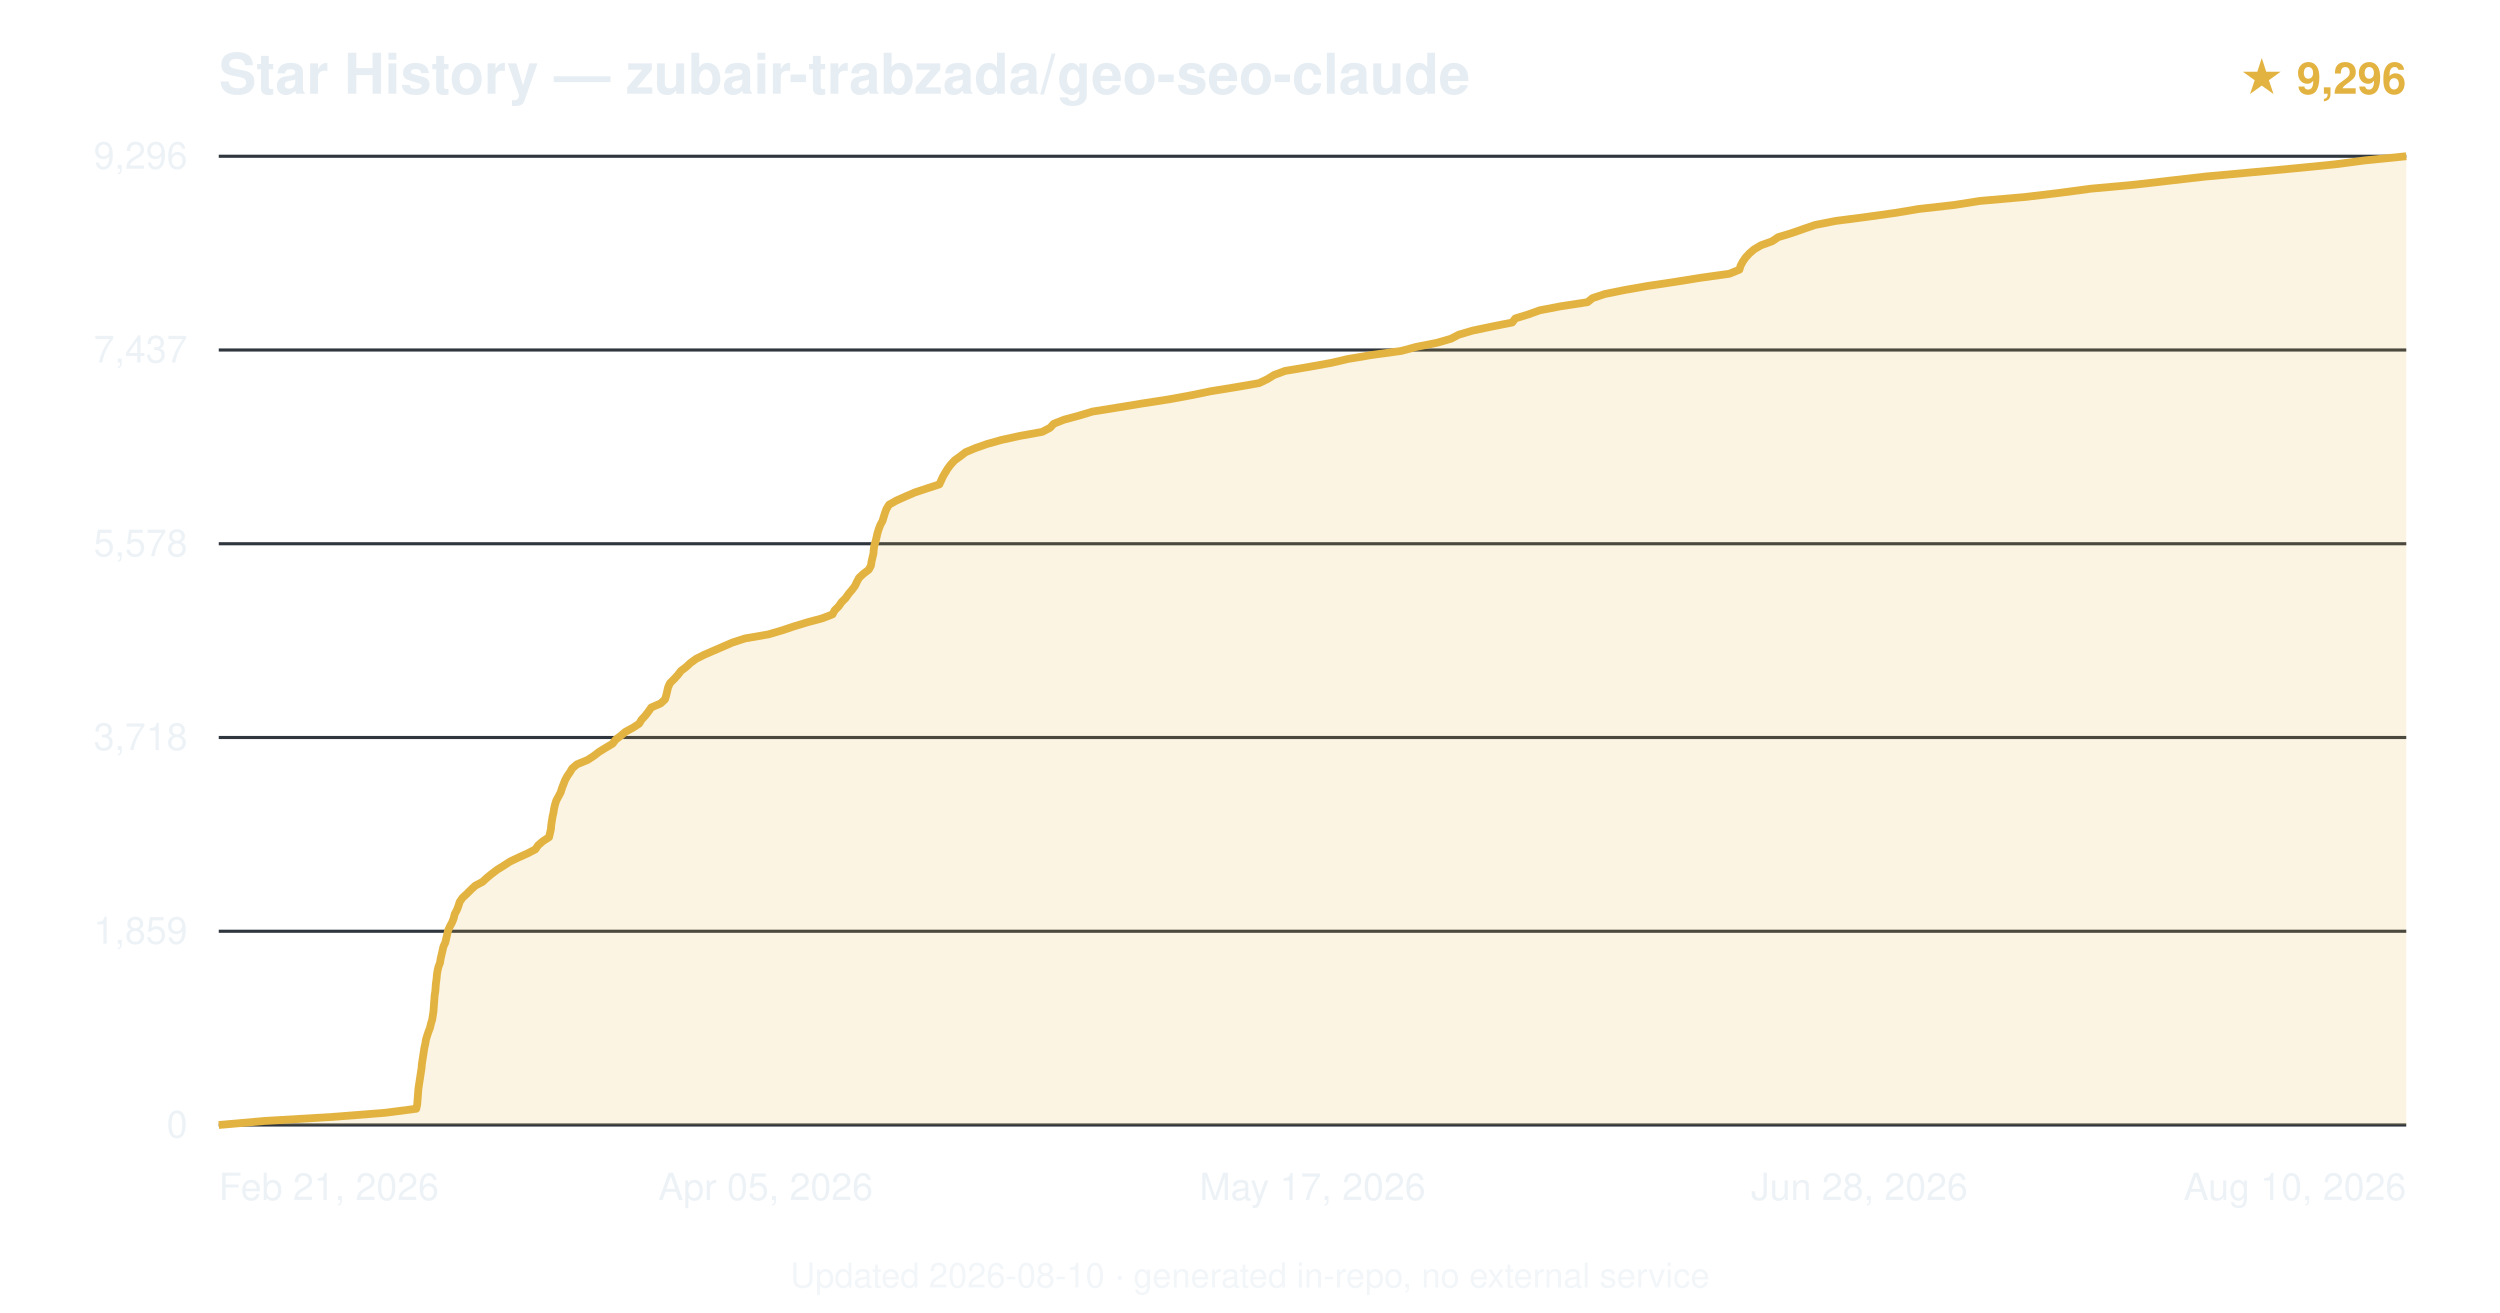
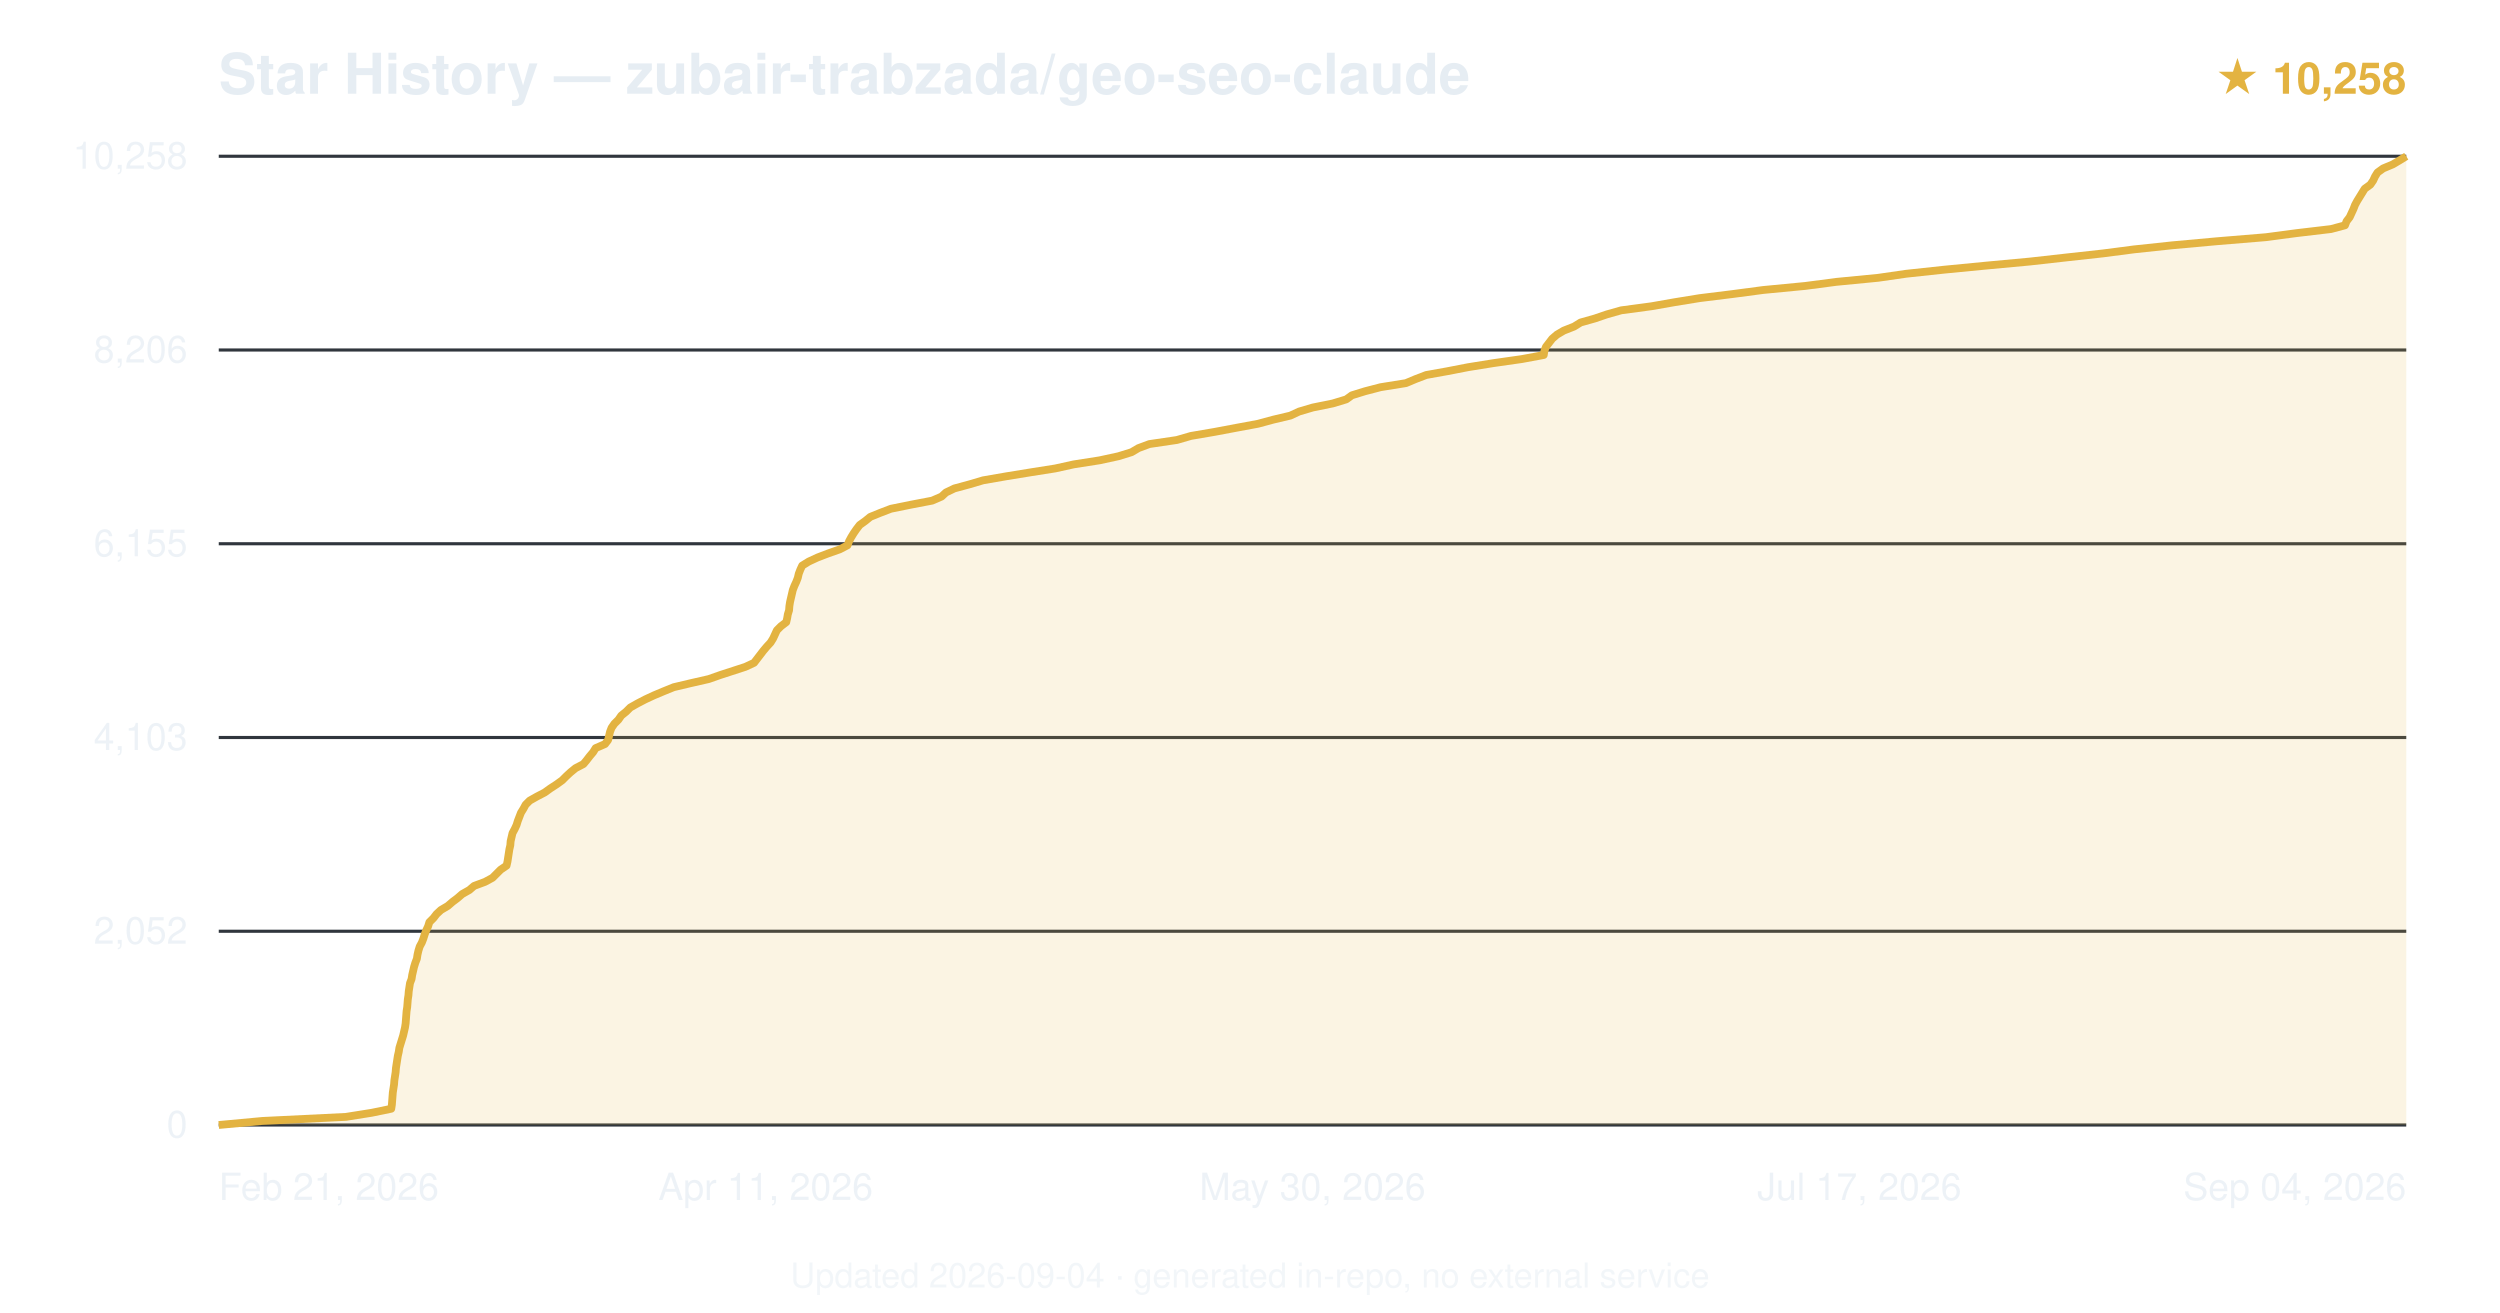
<svg xmlns="http://www.w3.org/2000/svg" viewBox="0 0 800 420" font-family="-apple-system,BlinkMacSystemFont,'Segoe UI',Helvetica,Arial,sans-serif">
  <text x="70" y="30" font-size="18" font-weight="600" fill="#e6edf3">Star History — zubair-trabzada/geo-seo-claude</text>
-   <text x="770" y="30" text-anchor="end" font-size="14" fill="#e3b341" font-weight="600">★ 9,296</text>
+   <text x="770" y="30" text-anchor="end" font-size="14" fill="#e3b341" font-weight="600">★ 10,258</text>
  <line x1="70" y1="360.0" x2="770" y2="360.0" stroke="#30363d" stroke-width="1" />
  <text x="60" y="364.0" text-anchor="end" font-size="12" fill="#e6edf3" opacity="0.7">0</text>
  <line x1="70" y1="298.0" x2="770" y2="298.0" stroke="#30363d" stroke-width="1" />
-   <text x="60" y="302.0" text-anchor="end" font-size="12" fill="#e6edf3" opacity="0.7">1,859</text>
+   <text x="60" y="302.0" text-anchor="end" font-size="12" fill="#e6edf3" opacity="0.7">2,052</text>
  <line x1="70" y1="236.0" x2="770" y2="236.0" stroke="#30363d" stroke-width="1" />
-   <text x="60" y="240.0" text-anchor="end" font-size="12" fill="#e6edf3" opacity="0.7">3,718</text>
+   <text x="60" y="240.0" text-anchor="end" font-size="12" fill="#e6edf3" opacity="0.7">4,103</text>
  <line x1="70" y1="174.0" x2="770" y2="174.0" stroke="#30363d" stroke-width="1" />
-   <text x="60" y="178.0" text-anchor="end" font-size="12" fill="#e6edf3" opacity="0.7">5,578</text>
+   <text x="60" y="178.0" text-anchor="end" font-size="12" fill="#e6edf3" opacity="0.7">6,155</text>
  <line x1="70" y1="112.0" x2="770" y2="112.0" stroke="#30363d" stroke-width="1" />
-   <text x="60" y="116.0" text-anchor="end" font-size="12" fill="#e6edf3" opacity="0.7">7,437</text>
+   <text x="60" y="116.0" text-anchor="end" font-size="12" fill="#e6edf3" opacity="0.7">8,206</text>
  <line x1="70" y1="50.0" x2="770" y2="50.0" stroke="#30363d" stroke-width="1" />
-   <text x="60" y="54.0" text-anchor="end" font-size="12" fill="#e6edf3" opacity="0.7">9,296</text>
-   <path d="M70.0,360.0 L84.7,358.7 L106.6,357.4 L123.2,356.1 L133.2,354.8 L133.5,353.5 L133.6,352.2 L133.7,350.9 L133.8,349.6 L133.9,348.3 L134.1,347.0 L134.3,345.7 L134.5,344.4 L134.7,343.1 L134.9,341.8 L135.0,340.5 L135.2,339.2 L135.4,337.9 L135.6,336.6 L135.8,335.3 L136.1,334.0 L136.3,332.7 L136.7,331.4 L137.1,330.2 L137.6,328.9 L137.9,327.6 L138.3,326.3 L138.5,325.0 L138.7,323.7 L138.8,322.4 L138.9,321.0 L139.0,319.7 L139.1,318.4 L139.3,317.2 L139.4,315.9 L139.5,314.6 L139.7,313.3 L139.8,312.0 L140.0,310.7 L140.3,309.4 L140.8,308.1 L141.0,306.8 L141.3,305.5 L141.6,304.2 L141.9,302.9 L142.5,301.6 L142.8,300.3 L143.1,299.0 L143.4,297.7 L144.0,296.4 L144.7,295.1 L145.2,293.8 L145.5,292.5 L146.2,291.2 L146.7,289.9 L147.1,288.6 L148.0,287.3 L149.4,286.0 L150.7,284.7 L152.1,283.4 L154.4,282.2 L155.8,280.9 L157.4,279.6 L159.1,278.3 L161.2,277.0 L163.2,275.7 L165.9,274.4 L168.8,273.1 L171.3,271.8 L172.2,270.5 L173.7,269.2 L175.7,267.9 L176.0,266.6 L176.3,265.3 L176.4,264.0 L176.6,262.7 L176.8,261.4 L177.1,260.1 L177.3,258.8 L177.6,257.5 L178.0,256.2 L178.7,254.9 L179.4,253.6 L179.8,252.3 L180.3,251.0 L180.8,249.7 L181.5,248.4 L182.4,247.1 L183.1,245.9 L184.6,244.6 L188.0,243.2 L190.0,241.9 L191.7,240.6 L193.8,239.3 L196.0,238.0 L197.0,236.7 L198.7,235.4 L200.1,234.2 L202.5,232.9 L204.5,231.6 L205.3,230.3 L206.5,229.0 L207.5,227.7 L208.4,226.4 L211.4,225.1 L212.8,223.8 L213.2,222.5 L213.5,221.2 L213.8,219.9 L214.4,218.6 L215.7,217.3 L216.9,216.0 L217.9,214.7 L219.6,213.4 L221.0,212.1 L222.8,210.8 L225.4,209.5 L228.4,208.2 L231.4,206.9 L234.4,205.6 L238.4,204.3 L245.9,203.0 L250.3,201.7 L254.2,200.4 L258.5,199.1 L263.0,197.9 L266.4,196.6 L267.1,195.3 L268.4,194.0 L269.3,192.7 L270.6,191.4 L271.5,190.1 L272.6,188.8 L273.6,187.5 L274.2,186.2 L274.9,184.9 L276.3,183.6 L278.0,182.3 L278.7,181.0 L278.9,179.7 L279.2,178.4 L279.5,177.1 L279.6,175.8 L279.8,174.5 L280.2,173.2 L280.5,171.9 L280.8,170.6 L281.2,169.3 L281.7,168.0 L282.4,166.7 L282.8,165.4 L283.2,164.1 L283.7,162.8 L284.5,161.5 L286.8,160.2 L289.7,158.9 L292.7,157.6 L296.6,156.3 L300.6,155.0 L301.2,153.7 L301.8,152.4 L302.5,151.2 L303.3,149.9 L304.3,148.6 L305.5,147.3 L307.3,146.0 L309.0,144.7 L312.1,143.4 L315.8,142.1 L320.4,140.8 L326.3,139.5 L333.5,138.2 L336.0,136.9 L337.2,135.6 L340.5,134.3 L345.3,133.0 L349.6,131.7 L357.7,130.4 L365.6,129.1 L374.0,127.8 L381.1,126.5 L387.4,125.2 L395.4,123.9 L402.9,122.6 L405.6,121.3 L407.7,120.0 L411.2,118.7 L418.9,117.4 L426.1,116.1 L431.2,114.9 L438.9,113.6 L448.4,112.3 L453.2,111.0 L459.8,109.7 L464.3,108.4 L466.8,107.1 L471.2,105.8 L477.4,104.5 L483.9,103.2 L484.9,101.9 L489.1,100.6 L492.7,99.3 L499.5,98.0 L508.0,96.7 L509.6,95.4 L513.5,94.1 L519.9,92.8 L527.3,91.5 L536.0,90.2 L544.1,88.9 L553.4,87.6 L556.6,86.3 L557.0,85.0 L557.7,83.7 L558.6,82.4 L559.8,81.1 L561.3,79.8 L563.5,78.5 L567.1,77.2 L569.0,75.9 L573.3,74.6 L577.0,73.3 L580.8,72.0 L587.4,70.7 L597.4,69.4 L606.7,68.1 L613.8,66.9 L625.3,65.6 L633.6,64.3 L648.4,63.0 L659.2,61.7 L668.9,60.4 L683.1,59.1 L694.4,57.8 L705.7,56.5 L720.0,55.2 L734.0,53.9 L747.1,52.6 L757.0,51.3 L770.0,50.0 L770.0,360 L70.0,360 Z" fill="#e3b341" opacity="0.15" />
-   <path d="M70.0,360.0 L84.7,358.7 L106.6,357.4 L123.2,356.1 L133.2,354.8 L133.5,353.5 L133.6,352.2 L133.7,350.9 L133.8,349.6 L133.9,348.3 L134.1,347.0 L134.3,345.7 L134.5,344.4 L134.7,343.1 L134.9,341.8 L135.0,340.5 L135.2,339.2 L135.4,337.9 L135.6,336.6 L135.8,335.3 L136.1,334.0 L136.3,332.7 L136.7,331.4 L137.1,330.2 L137.6,328.9 L137.9,327.6 L138.3,326.3 L138.5,325.0 L138.7,323.7 L138.8,322.4 L138.9,321.0 L139.0,319.7 L139.1,318.4 L139.3,317.2 L139.4,315.9 L139.5,314.6 L139.7,313.3 L139.8,312.0 L140.0,310.7 L140.3,309.4 L140.8,308.1 L141.0,306.8 L141.3,305.5 L141.6,304.2 L141.9,302.9 L142.5,301.6 L142.8,300.3 L143.1,299.0 L143.4,297.7 L144.0,296.4 L144.7,295.1 L145.2,293.8 L145.5,292.5 L146.2,291.2 L146.7,289.9 L147.1,288.6 L148.0,287.3 L149.4,286.0 L150.7,284.7 L152.1,283.4 L154.4,282.2 L155.8,280.9 L157.4,279.6 L159.1,278.3 L161.2,277.0 L163.2,275.7 L165.9,274.4 L168.8,273.1 L171.3,271.8 L172.2,270.5 L173.7,269.2 L175.7,267.9 L176.0,266.6 L176.3,265.3 L176.4,264.0 L176.6,262.7 L176.8,261.4 L177.1,260.1 L177.3,258.8 L177.6,257.5 L178.0,256.2 L178.7,254.9 L179.4,253.6 L179.8,252.3 L180.3,251.0 L180.8,249.7 L181.5,248.4 L182.4,247.1 L183.1,245.9 L184.6,244.6 L188.0,243.2 L190.0,241.9 L191.7,240.6 L193.8,239.3 L196.0,238.0 L197.0,236.7 L198.7,235.4 L200.1,234.2 L202.5,232.9 L204.5,231.6 L205.3,230.3 L206.5,229.0 L207.5,227.7 L208.4,226.4 L211.4,225.1 L212.8,223.8 L213.2,222.5 L213.5,221.2 L213.8,219.9 L214.4,218.6 L215.7,217.3 L216.9,216.0 L217.9,214.7 L219.6,213.4 L221.0,212.1 L222.8,210.8 L225.4,209.5 L228.4,208.2 L231.4,206.9 L234.4,205.6 L238.4,204.3 L245.9,203.0 L250.3,201.7 L254.2,200.4 L258.5,199.1 L263.0,197.9 L266.4,196.6 L267.1,195.3 L268.4,194.0 L269.3,192.7 L270.6,191.4 L271.5,190.1 L272.6,188.8 L273.6,187.5 L274.2,186.2 L274.9,184.9 L276.3,183.6 L278.0,182.3 L278.7,181.0 L278.9,179.7 L279.2,178.4 L279.5,177.1 L279.6,175.8 L279.8,174.5 L280.2,173.2 L280.5,171.9 L280.8,170.6 L281.2,169.3 L281.7,168.0 L282.4,166.7 L282.8,165.4 L283.2,164.1 L283.7,162.8 L284.5,161.5 L286.8,160.2 L289.7,158.9 L292.7,157.6 L296.6,156.3 L300.6,155.0 L301.2,153.7 L301.8,152.4 L302.5,151.2 L303.3,149.9 L304.3,148.6 L305.5,147.3 L307.3,146.0 L309.0,144.7 L312.1,143.4 L315.8,142.1 L320.4,140.8 L326.3,139.5 L333.5,138.2 L336.0,136.9 L337.2,135.6 L340.5,134.3 L345.3,133.0 L349.6,131.7 L357.7,130.4 L365.6,129.1 L374.0,127.8 L381.1,126.5 L387.4,125.2 L395.4,123.9 L402.9,122.6 L405.6,121.3 L407.7,120.0 L411.2,118.7 L418.9,117.4 L426.1,116.1 L431.2,114.9 L438.9,113.6 L448.4,112.3 L453.2,111.0 L459.8,109.7 L464.3,108.4 L466.8,107.1 L471.2,105.8 L477.4,104.5 L483.9,103.2 L484.9,101.9 L489.1,100.6 L492.7,99.3 L499.5,98.0 L508.0,96.7 L509.6,95.4 L513.5,94.1 L519.9,92.8 L527.3,91.5 L536.0,90.2 L544.1,88.9 L553.4,87.6 L556.6,86.3 L557.0,85.0 L557.7,83.7 L558.6,82.4 L559.8,81.1 L561.3,79.8 L563.5,78.5 L567.1,77.2 L569.0,75.9 L573.3,74.6 L577.0,73.3 L580.8,72.0 L587.4,70.7 L597.4,69.4 L606.7,68.1 L613.8,66.9 L625.3,65.6 L633.6,64.3 L648.4,63.0 L659.2,61.7 L668.9,60.4 L683.1,59.1 L694.4,57.8 L705.7,56.5 L720.0,55.2 L734.0,53.9 L747.1,52.6 L757.0,51.3 L770.0,50.0" fill="none" stroke="#e3b341" stroke-width="2.5" stroke-linejoin="round" />
+   <text x="60" y="54.0" text-anchor="end" font-size="12" fill="#e6edf3" opacity="0.7">10,258</text>
+   <path d="M70.0,360.0 L84.0,358.7 L110.7,357.4 L118.9,356.1 L125.2,354.8 L125.4,353.5 L125.5,352.2 L125.6,350.9 L125.7,349.6 L125.9,348.3 L126.1,347.0 L126.2,345.7 L126.4,344.4 L126.6,343.1 L126.7,341.8 L126.9,340.5 L127.1,339.2 L127.3,337.9 L127.6,336.6 L127.8,335.3 L128.2,334.0 L128.6,332.7 L129.0,331.4 L129.3,330.1 L129.6,328.8 L129.8,327.5 L129.9,326.2 L130.0,324.9 L130.1,323.6 L130.3,322.3 L130.4,321.1 L130.5,319.8 L130.7,318.5 L130.8,317.2 L131.0,315.9 L131.2,314.6 L131.7,313.3 L131.9,312.0 L132.2,310.7 L132.5,309.4 L132.9,308.1 L133.4,306.8 L133.6,305.5 L133.9,304.2 L134.3,302.9 L135.0,301.6 L135.5,300.3 L135.9,299.0 L136.4,297.7 L137.0,296.4 L137.4,295.1 L138.7,293.8 L139.7,292.5 L141.1,291.2 L143.3,289.9 L144.8,288.6 L146.4,287.4 L147.9,286.1 L150.2,284.8 L151.7,283.5 L155.2,282.2 L157.6,280.9 L158.9,279.6 L160.2,278.3 L162.1,277.0 L162.4,275.7 L162.6,274.4 L162.8,273.1 L163.0,271.8 L163.3,270.5 L163.4,269.2 L163.7,267.9 L164.0,266.6 L164.7,265.3 L165.3,264.0 L165.7,262.7 L166.2,261.4 L166.7,260.1 L167.5,258.8 L168.2,257.5 L169.5,256.2 L171.8,254.9 L174.3,253.6 L176.1,252.3 L178.1,251.0 L179.9,249.7 L181.2,248.4 L182.6,247.1 L184.2,245.8 L186.7,244.5 L187.7,243.3 L188.7,242.0 L189.8,240.7 L190.6,239.4 L193.6,238.1 L194.6,236.8 L194.9,235.5 L195.2,234.2 L195.7,232.9 L196.6,231.6 L197.9,230.3 L198.8,229.0 L200.4,227.7 L201.7,226.4 L204.0,225.1 L206.5,223.8 L209.3,222.5 L212.4,221.2 L215.6,219.9 L221.1,218.6 L226.8,217.3 L230.5,216.0 L234.5,214.7 L238.5,213.4 L241.3,212.1 L242.3,210.8 L243.3,209.5 L244.3,208.2 L245.4,206.9 L246.6,205.6 L247.4,204.3 L248.0,203.0 L248.6,201.7 L249.9,200.4 L251.6,199.1 L251.9,197.8 L252.1,196.6 L252.5,195.3 L252.6,194.0 L252.8,192.7 L253.1,191.4 L253.4,190.1 L253.7,188.8 L254.2,187.5 L254.8,186.2 L255.3,184.9 L255.6,183.6 L256.1,182.3 L256.7,181.0 L258.8,179.7 L261.6,178.4 L265.0,177.1 L268.7,175.8 L271.2,174.5 L271.7,173.2 L272.4,171.9 L273.2,170.6 L274.1,169.3 L275.1,168.0 L276.9,166.7 L278.5,165.4 L281.7,164.1 L285.1,162.8 L291.5,161.5 L298.3,160.2 L301.3,158.9 L302.7,157.6 L305.4,156.3 L310.2,155.0 L314.6,153.7 L322.1,152.4 L330.1,151.1 L337.7,149.9 L343.6,148.6 L351.9,147.3 L357.9,146.0 L362.1,144.7 L364.3,143.4 L367.8,142.1 L376.6,140.8 L381.1,139.5 L388.7,138.2 L395.6,136.9 L402.6,135.6 L407.4,134.3 L412.9,133.0 L415.7,131.7 L420.1,130.4 L426.5,129.1 L430.8,127.8 L432.6,126.5 L436.8,125.2 L441.8,123.9 L449.9,122.6 L453.0,121.3 L456.4,120.0 L463.1,118.8 L469.8,117.5 L477.9,116.2 L487.0,114.9 L494.0,113.6 L494.2,112.3 L494.7,111.0 L495.7,109.7 L496.7,108.4 L498.2,107.1 L500.4,105.8 L503.7,104.5 L505.8,103.2 L510.4,101.9 L514.2,100.6 L518.8,99.3 L528.5,98.0 L535.9,96.7 L543.9,95.4 L554.4,94.1 L564.2,92.8 L577.7,91.5 L587.6,90.2 L601.0,88.9 L610.0,87.6 L622.1,86.3 L635.5,85.0 L649.5,83.7 L661.1,82.4 L672.9,81.1 L682.9,79.8 L695.1,78.5 L709.4,77.2 L725.1,75.9 L734.9,74.6 L745.9,73.3 L750.4,72.1 L750.9,70.8 L751.9,69.5 L752.5,68.2 L753.1,66.9 L753.6,65.6 L754.3,64.3 L755.1,63.0 L755.9,61.7 L756.7,60.4 L758.5,59.1 L759.4,57.8 L760.0,56.5 L760.8,55.2 L762.6,53.9 L765.7,52.6 L767.9,51.3 L770.0,50.0 L770.0,360 L70.0,360 Z" fill="#e3b341" opacity="0.15" />
+   <path d="M70.0,360.0 L84.0,358.7 L110.7,357.4 L118.9,356.1 L125.2,354.8 L125.4,353.5 L125.5,352.2 L125.6,350.9 L125.7,349.6 L125.9,348.3 L126.1,347.0 L126.2,345.7 L126.4,344.4 L126.6,343.1 L126.7,341.8 L126.9,340.5 L127.1,339.2 L127.3,337.9 L127.6,336.6 L127.8,335.3 L128.2,334.0 L128.6,332.7 L129.0,331.4 L129.3,330.1 L129.6,328.8 L129.8,327.5 L129.9,326.2 L130.0,324.9 L130.1,323.6 L130.3,322.3 L130.4,321.1 L130.5,319.8 L130.7,318.5 L130.8,317.2 L131.0,315.9 L131.2,314.6 L131.7,313.3 L131.9,312.0 L132.2,310.7 L132.5,309.4 L132.9,308.1 L133.4,306.8 L133.6,305.5 L133.9,304.2 L134.3,302.9 L135.0,301.6 L135.5,300.3 L135.9,299.0 L136.4,297.7 L137.0,296.4 L137.4,295.1 L138.7,293.8 L139.7,292.5 L141.1,291.2 L143.3,289.9 L144.8,288.6 L146.4,287.4 L147.9,286.1 L150.2,284.8 L151.7,283.5 L155.2,282.2 L157.6,280.9 L158.9,279.6 L160.2,278.3 L162.1,277.0 L162.4,275.7 L162.6,274.4 L162.8,273.1 L163.0,271.8 L163.3,270.5 L163.4,269.2 L163.7,267.9 L164.0,266.6 L164.7,265.3 L165.3,264.0 L165.7,262.7 L166.2,261.4 L166.7,260.1 L167.5,258.8 L168.2,257.5 L169.5,256.2 L171.8,254.9 L174.3,253.6 L176.1,252.3 L178.1,251.0 L179.9,249.7 L181.2,248.4 L182.6,247.1 L184.2,245.8 L186.7,244.5 L187.7,243.3 L188.7,242.0 L189.8,240.7 L190.6,239.4 L193.6,238.1 L194.6,236.8 L194.9,235.5 L195.2,234.2 L195.7,232.9 L196.6,231.6 L197.9,230.3 L198.8,229.0 L200.4,227.7 L201.7,226.4 L204.0,225.1 L206.5,223.8 L209.3,222.5 L212.4,221.2 L215.6,219.9 L221.1,218.6 L226.8,217.3 L230.5,216.0 L234.5,214.7 L238.5,213.4 L241.3,212.1 L242.3,210.8 L243.3,209.5 L244.3,208.2 L245.4,206.9 L246.6,205.6 L247.4,204.3 L248.0,203.0 L248.6,201.7 L249.9,200.4 L251.6,199.1 L251.9,197.8 L252.1,196.6 L252.5,195.3 L252.6,194.0 L252.8,192.7 L253.1,191.4 L253.4,190.1 L253.7,188.8 L254.2,187.5 L254.8,186.2 L255.3,184.9 L255.6,183.6 L256.1,182.3 L256.7,181.0 L258.8,179.7 L261.6,178.4 L265.0,177.1 L268.7,175.8 L271.2,174.5 L271.7,173.2 L272.4,171.9 L273.2,170.6 L274.1,169.3 L275.1,168.0 L276.9,166.7 L278.5,165.4 L281.7,164.1 L285.1,162.8 L291.5,161.5 L298.3,160.2 L301.3,158.9 L302.7,157.6 L305.4,156.3 L310.2,155.0 L314.6,153.7 L322.1,152.4 L330.1,151.1 L337.7,149.9 L343.6,148.6 L351.9,147.3 L357.9,146.0 L362.1,144.7 L364.3,143.4 L367.8,142.1 L376.6,140.8 L381.1,139.5 L388.7,138.2 L395.6,136.9 L402.6,135.6 L407.4,134.3 L412.9,133.0 L415.7,131.7 L420.1,130.4 L426.5,129.1 L430.8,127.8 L432.6,126.5 L436.8,125.2 L441.8,123.9 L449.9,122.6 L453.0,121.3 L456.4,120.0 L463.1,118.8 L469.8,117.5 L477.9,116.2 L487.0,114.9 L494.0,113.6 L494.2,112.3 L494.7,111.0 L495.7,109.7 L496.7,108.4 L498.2,107.1 L500.4,105.8 L503.7,104.5 L505.8,103.2 L510.4,101.9 L514.2,100.6 L518.8,99.3 L528.5,98.0 L535.9,96.7 L543.9,95.4 L554.4,94.1 L564.2,92.8 L577.7,91.5 L587.6,90.2 L601.0,88.9 L610.0,87.6 L622.1,86.3 L635.5,85.0 L649.5,83.7 L661.1,82.4 L672.9,81.1 L682.9,79.8 L695.1,78.5 L709.4,77.2 L725.1,75.9 L734.9,74.6 L745.9,73.3 L750.4,72.1 L750.9,70.8 L751.9,69.5 L752.5,68.2 L753.1,66.9 L753.6,65.6 L754.3,64.3 L755.1,63.0 L755.9,61.7 L756.7,60.4 L758.5,59.1 L759.4,57.8 L760.0,56.5 L760.8,55.2 L762.6,53.9 L765.7,52.6 L767.9,51.3 L770.0,50.0" fill="none" stroke="#e3b341" stroke-width="2.5" stroke-linejoin="round" />
  <text x="70.0" y="384" text-anchor="start" font-size="12" fill="#e6edf3" opacity="0.7">Feb 21, 2026</text>
-   <text x="245.0" y="384" text-anchor="middle" font-size="12" fill="#e6edf3" opacity="0.7">Apr 05, 2026</text>
-   <text x="420.0" y="384" text-anchor="middle" font-size="12" fill="#e6edf3" opacity="0.7">May 17, 2026</text>
-   <text x="595.0" y="384" text-anchor="middle" font-size="12" fill="#e6edf3" opacity="0.7">Jun 28, 2026</text>
-   <text x="770.0" y="384" text-anchor="end" font-size="12" fill="#e6edf3" opacity="0.7">Aug 10, 2026</text>
-   <text x="400.0" y="412" text-anchor="middle" font-size="11" fill="#e6edf3" opacity="0.5">Updated 2026-08-10 · generated in-repo, no external service</text>
+   <text x="245.0" y="384" text-anchor="middle" font-size="12" fill="#e6edf3" opacity="0.7">Apr 11, 2026</text>
+   <text x="420.0" y="384" text-anchor="middle" font-size="12" fill="#e6edf3" opacity="0.7">May 30, 2026</text>
+   <text x="595.0" y="384" text-anchor="middle" font-size="12" fill="#e6edf3" opacity="0.7">Jul 17, 2026</text>
+   <text x="770.0" y="384" text-anchor="end" font-size="12" fill="#e6edf3" opacity="0.7">Sep 04, 2026</text>
+   <text x="400.0" y="412" text-anchor="middle" font-size="11" fill="#e6edf3" opacity="0.5">Updated 2026-09-04 · generated in-repo, no external service</text>
</svg>
